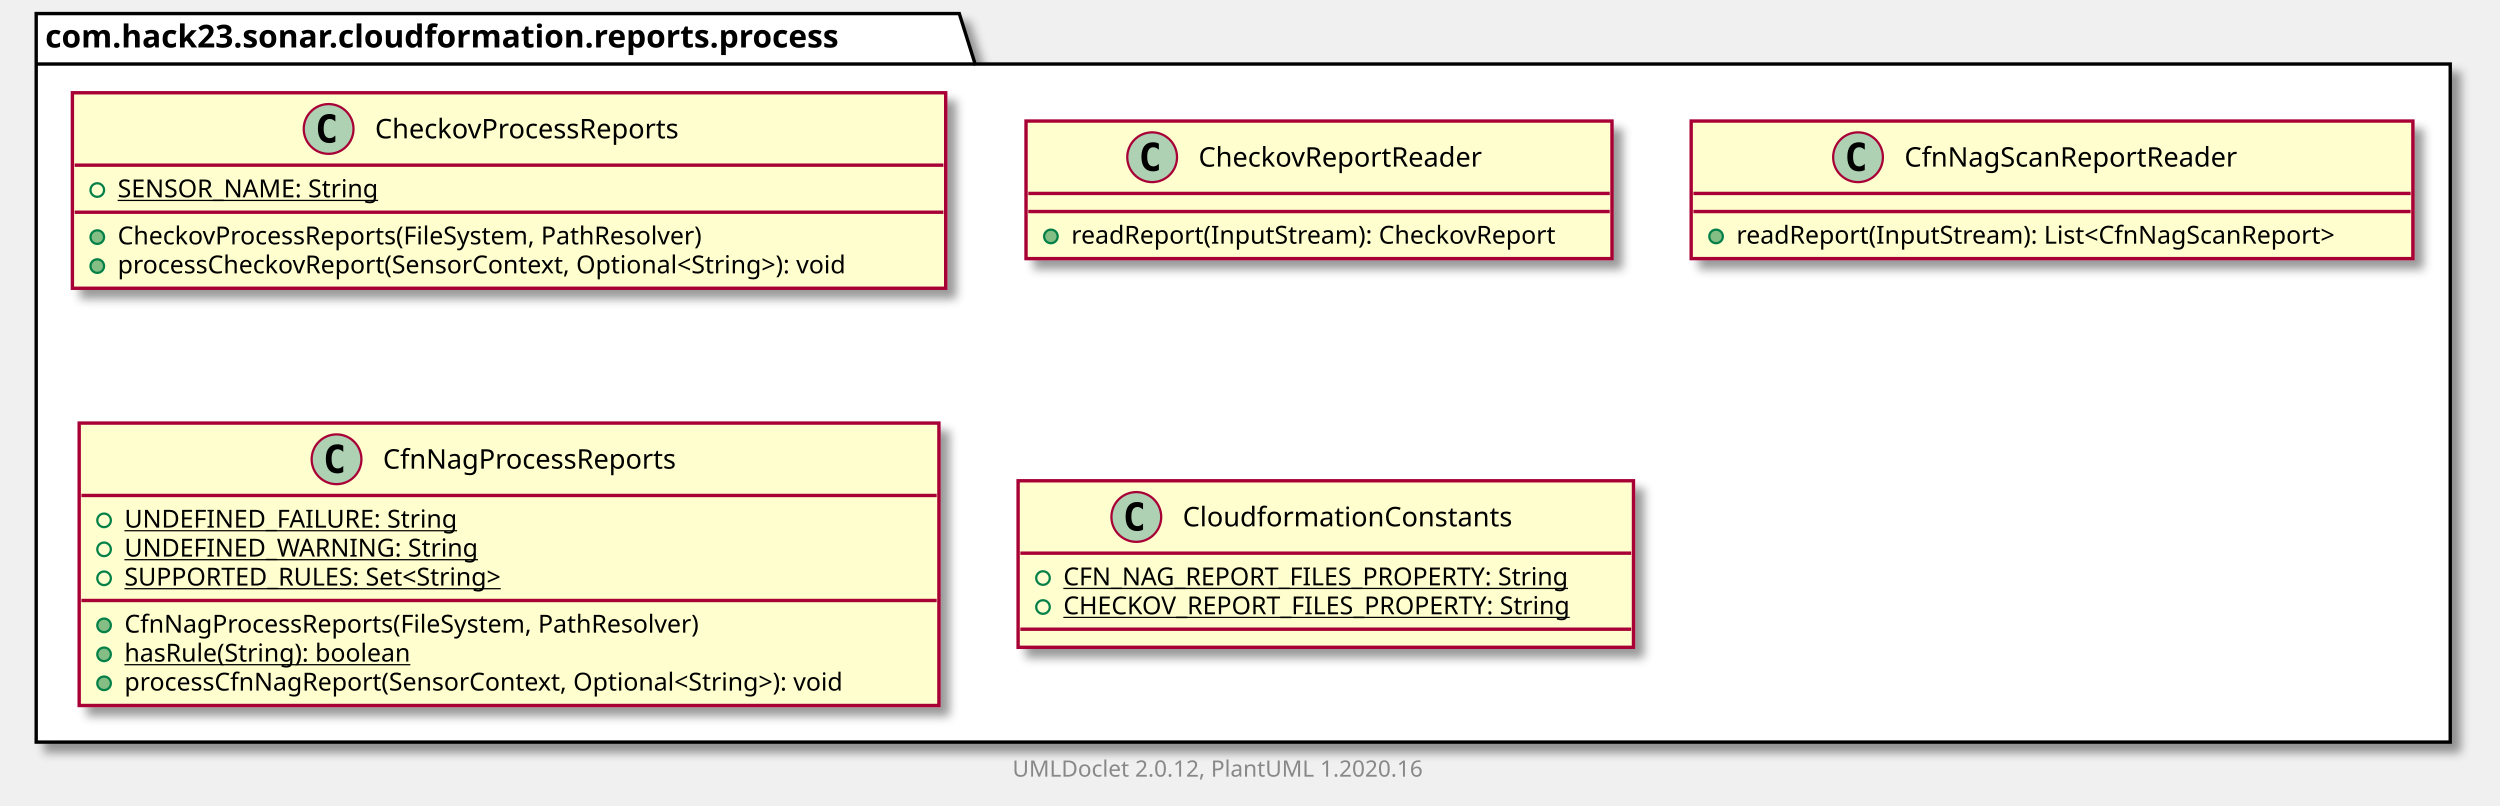
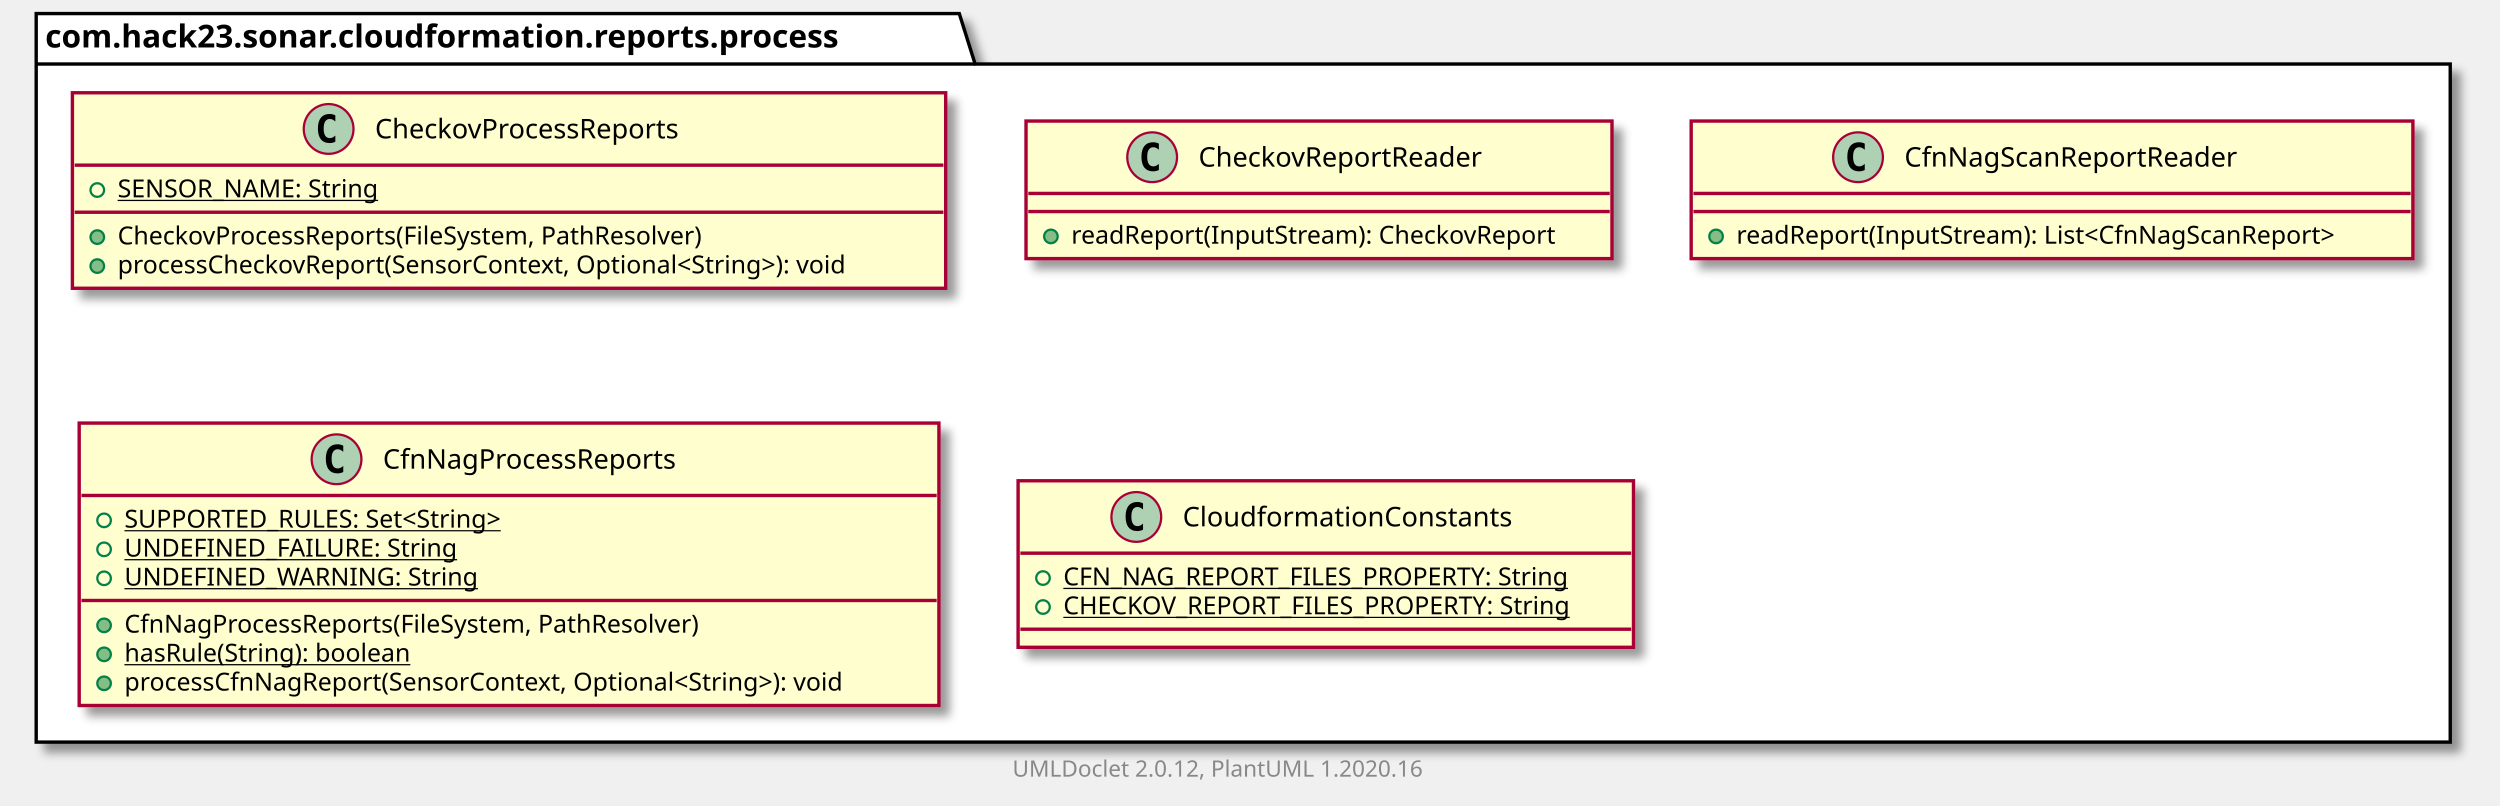
<svg xmlns="http://www.w3.org/2000/svg" xmlns:xlink="http://www.w3.org/1999/xlink" contentScriptType="application/ecmascript" contentStyleType="text/css" height="356px" preserveAspectRatio="none" style="width:1105px;height:356px;" version="1.1" viewBox="0 0 1105 356" width="1105px" zoomAndPan="magnify">
  <defs>
-     <filter height="300%" id="f1b9dhwk05txyh" width="300%" x="-1" y="-1">
+     <filter height="300%" id="f1bws68j5wr7ft" width="300%" x="-1" y="-1">
      <feGaussianBlur result="blurOut" stdDeviation="2.0" />
      <feColorMatrix in="blurOut" result="blurOut2" type="matrix" values="0 0 0 0 0 0 0 0 0 0 0 0 0 0 0 0 0 0 .4 0" />
      <feOffset dx="4.0" dy="4.0" in="blurOut2" result="blurOut3" />
      <feBlend in="SourceGraphic" in2="blurOut3" mode="normal" />
    </filter>
  </defs>
  <g>
-     <polygon fill="#FFFFFF" filter="url(#f1b9dhwk05txyh)" points="16,6,424,6,431,28.297,1083,28.297,1083,328,16,328,16,6" style="stroke: #000000; stroke-width: 1.5;" />
+     <polygon fill="#FFFFFF" filter="url(#f1bws68j5wr7ft)" points="16,6,424,6,431,28.297,1083,28.297,1083,328,16,328,16,6" style="stroke: #000000; stroke-width: 1.5;" />
    <line style="stroke: #000000; stroke-width: 1.5;" x1="16" x2="431" y1="28.297" y2="28.297" />
    <text fill="#000000" font-family="sans-serif" font-size="14" font-weight="bold" lengthAdjust="spacingAndGlyphs" textLength="402" x="20" y="20.995">com.hack23.sonar.cloudformation.reports.process</text>
    <a href="CheckovProcessReports.html" target="_top" title="CheckovProcessReports.html" xlink:actuate="onRequest" xlink:href="CheckovProcessReports.html" xlink:show="new" xlink:title="CheckovProcessReports.html" xlink:type="simple">
-       <rect codeLine="3" fill="#FEFECE" filter="url(#f1b9dhwk05txyh)" height="86.414" id="com.hack23.sonar.cloudformation.reports.process.CheckovProcessReports" style="stroke: #A80036; stroke-width: 1.5;" width="386" x="32" y="41" />
+       <rect codeLine="3" fill="#FEFECE" filter="url(#f1bws68j5wr7ft)" height="86.414" id="com.hack23.sonar.cloudformation.reports.process.CheckovProcessReports" style="stroke: #A80036; stroke-width: 1.5;" width="386" x="32" y="41" />
      <ellipse cx="145.25" cy="57" fill="#ADD1B2" rx="11" ry="11" style="stroke: #A80036; stroke-width: 1.0;" />
      <path d="M148.219,62.641 Q147.641,62.938 147,63.078 Q146.359,63.234 145.656,63.234 Q143.156,63.234 141.828,61.594 Q140.516,59.938 140.516,56.812 Q140.516,53.688 141.828,52.031 Q143.156,50.375 145.656,50.375 Q146.359,50.375 147,50.531 Q147.656,50.688 148.219,50.984 L148.219,53.703 Q147.594,53.125 147,52.859 Q146.406,52.578 145.781,52.578 Q144.438,52.578 143.75,53.656 Q143.062,54.719 143.062,56.812 Q143.062,58.906 143.75,59.984 Q144.438,61.047 145.781,61.047 Q146.406,61.047 147,60.781 Q147.594,60.5 148.219,59.922 L148.219,62.641 Z " />
      <text fill="#000000" font-family="sans-serif" font-size="12" lengthAdjust="spacingAndGlyphs" textLength="151" x="165.75" y="61.154">CheckovProcessReports</text>
      <line style="stroke: #A80036; stroke-width: 1.5;" x1="33" x2="417" y1="73" y2="73" />
      <ellipse cx="43" cy="84" fill="none" rx="3" ry="3" style="stroke: #038048; stroke-width: 1.0;" />
      <text fill="#000000" font-family="sans-serif" font-size="11" lengthAdjust="spacingAndGlyphs" text-decoration="underline" textLength="126" x="52" y="87.21">SENSOR_NAME: String</text>
      <line style="stroke: #A80036; stroke-width: 1.5;" x1="33" x2="417" y1="93.805" y2="93.805" />
      <ellipse cx="43" cy="104.805" fill="#84BE84" rx="3" ry="3" style="stroke: #038048; stroke-width: 1.0;" />
      <text fill="#000000" font-family="sans-serif" font-size="11" lengthAdjust="spacingAndGlyphs" textLength="289" x="52" y="108.015">CheckovProcessReports(FileSystem, PathResolver)</text>
      <ellipse cx="43" cy="117.609" fill="#84BE84" rx="3" ry="3" style="stroke: #038048; stroke-width: 1.0;" />
      <text fill="#000000" font-family="sans-serif" font-size="11" lengthAdjust="spacingAndGlyphs" textLength="360" x="52" y="120.82">processCheckovReport(SensorContext, Optional&lt;String&gt;): void</text>
    </a>
    <a href="CheckovReportReader.html" target="_top" title="CheckovReportReader.html" xlink:actuate="onRequest" xlink:href="CheckovReportReader.html" xlink:show="new" xlink:title="CheckovReportReader.html" xlink:type="simple">
-       <rect codeLine="9" fill="#FEFECE" filter="url(#f1b9dhwk05txyh)" height="60.805" id="com.hack23.sonar.cloudformation.reports.process.CheckovReportReader" style="stroke: #A80036; stroke-width: 1.5;" width="259" x="453.5" y="53.5" />
+       <rect codeLine="9" fill="#FEFECE" filter="url(#f1bws68j5wr7ft)" height="60.805" id="com.hack23.sonar.cloudformation.reports.process.CheckovReportReader" style="stroke: #A80036; stroke-width: 1.5;" width="259" x="453.5" y="53.5" />
      <ellipse cx="509.25" cy="69.5" fill="#ADD1B2" rx="11" ry="11" style="stroke: #A80036; stroke-width: 1.0;" />
      <path d="M512.219,75.141 Q511.641,75.438 511,75.578 Q510.359,75.734 509.656,75.734 Q507.156,75.734 505.828,74.094 Q504.516,72.438 504.516,69.312 Q504.516,66.188 505.828,64.531 Q507.156,62.875 509.656,62.875 Q510.359,62.875 511,63.031 Q511.656,63.188 512.219,63.484 L512.219,66.203 Q511.594,65.625 511,65.359 Q510.406,65.078 509.781,65.078 Q508.438,65.078 507.75,66.156 Q507.062,67.219 507.062,69.312 Q507.062,71.406 507.75,72.484 Q508.438,73.547 509.781,73.547 Q510.406,73.547 511,73.281 Q511.594,73 512.219,72.422 L512.219,75.141 Z " />
      <text fill="#000000" font-family="sans-serif" font-size="12" lengthAdjust="spacingAndGlyphs" textLength="139" x="529.75" y="73.654">CheckovReportReader</text>
      <line style="stroke: #A80036; stroke-width: 1.5;" x1="454.5" x2="711.5" y1="85.5" y2="85.5" />
      <line style="stroke: #A80036; stroke-width: 1.5;" x1="454.5" x2="711.5" y1="93.5" y2="93.5" />
      <ellipse cx="464.5" cy="104.5" fill="#84BE84" rx="3" ry="3" style="stroke: #038048; stroke-width: 1.0;" />
      <text fill="#000000" font-family="sans-serif" font-size="11" lengthAdjust="spacingAndGlyphs" textLength="233" x="473.5" y="107.71">readReport(InputStream): CheckovReport</text>
    </a>
    <a href="CfnNagScanReportReader.html" target="_top" title="CfnNagScanReportReader.html" xlink:actuate="onRequest" xlink:href="CfnNagScanReportReader.html" xlink:show="new" xlink:title="CfnNagScanReportReader.html" xlink:type="simple">
-       <rect codeLine="13" fill="#FEFECE" filter="url(#f1b9dhwk05txyh)" height="60.805" id="com.hack23.sonar.cloudformation.reports.process.CfnNagScanReportReader" style="stroke: #A80036; stroke-width: 1.5;" width="319" x="747.5" y="53.5" />
+       <rect codeLine="13" fill="#FEFECE" filter="url(#f1bws68j5wr7ft)" height="60.805" id="com.hack23.sonar.cloudformation.reports.process.CfnNagScanReportReader" style="stroke: #A80036; stroke-width: 1.5;" width="319" x="747.5" y="53.5" />
      <ellipse cx="821.25" cy="69.5" fill="#ADD1B2" rx="11" ry="11" style="stroke: #A80036; stroke-width: 1.0;" />
      <path d="M824.219,75.141 Q823.641,75.438 823,75.578 Q822.359,75.734 821.656,75.734 Q819.156,75.734 817.828,74.094 Q816.516,72.438 816.516,69.312 Q816.516,66.188 817.828,64.531 Q819.156,62.875 821.656,62.875 Q822.359,62.875 823,63.031 Q823.656,63.188 824.219,63.484 L824.219,66.203 Q823.594,65.625 823,65.359 Q822.406,65.078 821.781,65.078 Q820.438,65.078 819.75,66.156 Q819.062,67.219 819.062,69.312 Q819.062,71.406 819.75,72.484 Q820.438,73.547 821.781,73.547 Q822.406,73.547 823,73.281 Q823.594,73 824.219,72.422 L824.219,75.141 Z " />
      <text fill="#000000" font-family="sans-serif" font-size="12" lengthAdjust="spacingAndGlyphs" textLength="163" x="841.75" y="73.654">CfnNagScanReportReader</text>
      <line style="stroke: #A80036; stroke-width: 1.5;" x1="748.5" x2="1065.5" y1="85.5" y2="85.5" />
      <line style="stroke: #A80036; stroke-width: 1.5;" x1="748.5" x2="1065.5" y1="93.5" y2="93.5" />
      <ellipse cx="758.5" cy="104.5" fill="#84BE84" rx="3" ry="3" style="stroke: #038048; stroke-width: 1.0;" />
      <text fill="#000000" font-family="sans-serif" font-size="11" lengthAdjust="spacingAndGlyphs" textLength="293" x="767.5" y="107.71">readReport(InputStream): List&lt;CfnNagScanReport&gt;</text>
    </a>
    <a href="CfnNagProcessReports.html" target="_top" title="CfnNagProcessReports.html" xlink:actuate="onRequest" xlink:href="CfnNagProcessReports.html" xlink:show="new" xlink:title="CfnNagProcessReports.html" xlink:type="simple">
-       <rect codeLine="17" fill="#FEFECE" filter="url(#f1b9dhwk05txyh)" height="124.828" id="com.hack23.sonar.cloudformation.reports.process.CfnNagProcessReports" style="stroke: #A80036; stroke-width: 1.5;" width="380" x="35" y="187" />
+       <rect codeLine="17" fill="#FEFECE" filter="url(#f1bws68j5wr7ft)" height="124.828" id="com.hack23.sonar.cloudformation.reports.process.CfnNagProcessReports" style="stroke: #A80036; stroke-width: 1.5;" width="380" x="35" y="187" />
      <ellipse cx="148.75" cy="203" fill="#ADD1B2" rx="11" ry="11" style="stroke: #A80036; stroke-width: 1.0;" />
      <path d="M151.719,208.641 Q151.141,208.938 150.5,209.078 Q149.859,209.234 149.156,209.234 Q146.656,209.234 145.328,207.594 Q144.016,205.938 144.016,202.812 Q144.016,199.688 145.328,198.031 Q146.656,196.375 149.156,196.375 Q149.859,196.375 150.5,196.531 Q151.156,196.688 151.719,196.984 L151.719,199.703 Q151.094,199.125 150.5,198.859 Q149.906,198.578 149.281,198.578 Q147.938,198.578 147.25,199.656 Q146.562,200.719 146.562,202.812 Q146.562,204.906 147.25,205.984 Q147.938,207.047 149.281,207.047 Q149.906,207.047 150.5,206.781 Q151.094,206.5 151.719,205.922 L151.719,208.641 Z " />
      <text fill="#000000" font-family="sans-serif" font-size="12" lengthAdjust="spacingAndGlyphs" textLength="144" x="169.25" y="207.154">CfnNagProcessReports</text>
      <line style="stroke: #A80036; stroke-width: 1.5;" x1="36" x2="414" y1="219" y2="219" />
      <ellipse cx="46" cy="230" fill="none" rx="3" ry="3" style="stroke: #038048; stroke-width: 1.0;" />
-       <text fill="#000000" font-family="sans-serif" font-size="11" lengthAdjust="spacingAndGlyphs" text-decoration="underline" textLength="155" x="55" y="233.21">UNDEFINED_FAILURE: String</text>
+       <text fill="#000000" font-family="sans-serif" font-size="11" lengthAdjust="spacingAndGlyphs" text-decoration="underline" textLength="189" x="55" y="233.21">SUPPORTED_RULES: Set&lt;String&gt;</text>
      <ellipse cx="46" cy="242.805" fill="none" rx="3" ry="3" style="stroke: #038048; stroke-width: 1.0;" />
-       <text fill="#000000" font-family="sans-serif" font-size="11" lengthAdjust="spacingAndGlyphs" text-decoration="underline" textLength="162" x="55" y="246.015">UNDEFINED_WARNING: String</text>
+       <text fill="#000000" font-family="sans-serif" font-size="11" lengthAdjust="spacingAndGlyphs" text-decoration="underline" textLength="155" x="55" y="246.015">UNDEFINED_FAILURE: String</text>
      <ellipse cx="46" cy="255.609" fill="none" rx="3" ry="3" style="stroke: #038048; stroke-width: 1.0;" />
-       <text fill="#000000" font-family="sans-serif" font-size="11" lengthAdjust="spacingAndGlyphs" text-decoration="underline" textLength="189" x="55" y="258.82">SUPPORTED_RULES: Set&lt;String&gt;</text>
+       <text fill="#000000" font-family="sans-serif" font-size="11" lengthAdjust="spacingAndGlyphs" text-decoration="underline" textLength="162" x="55" y="258.82">UNDEFINED_WARNING: String</text>
      <line style="stroke: #A80036; stroke-width: 1.5;" x1="36" x2="414" y1="265.414" y2="265.414" />
      <ellipse cx="46" cy="276.414" fill="#84BE84" rx="3" ry="3" style="stroke: #038048; stroke-width: 1.0;" />
      <text fill="#000000" font-family="sans-serif" font-size="11" lengthAdjust="spacingAndGlyphs" textLength="283" x="55" y="279.625">CfnNagProcessReports(FileSystem, PathResolver)</text>
      <ellipse cx="46" cy="289.219" fill="#84BE84" rx="3" ry="3" style="stroke: #038048; stroke-width: 1.0;" />
      <text fill="#000000" font-family="sans-serif" font-size="11" lengthAdjust="spacingAndGlyphs" text-decoration="underline" textLength="140" x="55" y="292.429">hasRule(String): boolean</text>
      <ellipse cx="46" cy="302.023" fill="#84BE84" rx="3" ry="3" style="stroke: #038048; stroke-width: 1.0;" />
      <text fill="#000000" font-family="sans-serif" font-size="11" lengthAdjust="spacingAndGlyphs" textLength="354" x="55" y="305.234">processCfnNagReport(SensorContext, Optional&lt;String&gt;): void</text>
    </a>
    <a href="CloudformationConstants.html" target="_top" title="CloudformationConstants.html" xlink:actuate="onRequest" xlink:href="CloudformationConstants.html" xlink:show="new" xlink:title="CloudformationConstants.html" xlink:type="simple">
-       <rect codeLine="26" fill="#FEFECE" filter="url(#f1b9dhwk05txyh)" height="73.609" id="com.hack23.sonar.cloudformation.reports.process.CloudformationConstants" style="stroke: #A80036; stroke-width: 1.5;" width="272" x="450" y="212.5" />
+       <rect codeLine="26" fill="#FEFECE" filter="url(#f1bws68j5wr7ft)" height="73.609" id="com.hack23.sonar.cloudformation.reports.process.CloudformationConstants" style="stroke: #A80036; stroke-width: 1.5;" width="272" x="450" y="212.5" />
      <ellipse cx="502.25" cy="228.5" fill="#ADD1B2" rx="11" ry="11" style="stroke: #A80036; stroke-width: 1.0;" />
      <path d="M505.219,234.141 Q504.641,234.438 504,234.578 Q503.359,234.734 502.656,234.734 Q500.156,234.734 498.828,233.094 Q497.516,231.438 497.516,228.312 Q497.516,225.188 498.828,223.531 Q500.156,221.875 502.656,221.875 Q503.359,221.875 504,222.031 Q504.656,222.188 505.219,222.484 L505.219,225.203 Q504.594,224.625 504,224.359 Q503.406,224.078 502.781,224.078 Q501.438,224.078 500.75,225.156 Q500.062,226.219 500.062,228.312 Q500.062,230.406 500.75,231.484 Q501.438,232.547 502.781,232.547 Q503.406,232.547 504,232.281 Q504.594,232 505.219,231.422 L505.219,234.141 Z " />
      <text fill="#000000" font-family="sans-serif" font-size="12" lengthAdjust="spacingAndGlyphs" textLength="159" x="522.75" y="232.654">CloudformationConstants</text>
      <line style="stroke: #A80036; stroke-width: 1.5;" x1="451" x2="721" y1="244.5" y2="244.5" />
      <ellipse cx="461" cy="255.5" fill="none" rx="3" ry="3" style="stroke: #038048; stroke-width: 1.0;" />
      <text fill="#000000" font-family="sans-serif" font-size="11" lengthAdjust="spacingAndGlyphs" text-decoration="underline" textLength="244" x="470" y="258.71">CFN_NAG_REPORT_FILES_PROPERTY: String</text>
      <ellipse cx="461" cy="268.305" fill="none" rx="3" ry="3" style="stroke: #038048; stroke-width: 1.0;" />
      <text fill="#000000" font-family="sans-serif" font-size="11" lengthAdjust="spacingAndGlyphs" text-decoration="underline" textLength="246" x="470" y="271.515">CHECKOV_REPORT_FILES_PROPERTY: String</text>
      <line style="stroke: #A80036; stroke-width: 1.5;" x1="451" x2="721" y1="278.109" y2="278.109" />
    </a>
    <text fill="#888888" font-family="sans-serif" font-size="10" lengthAdjust="spacingAndGlyphs" textLength="192" x="447.5" y="343.282">UMLDoclet 2.0.12, PlantUML 1.2020.16</text>
  </g>
</svg>
